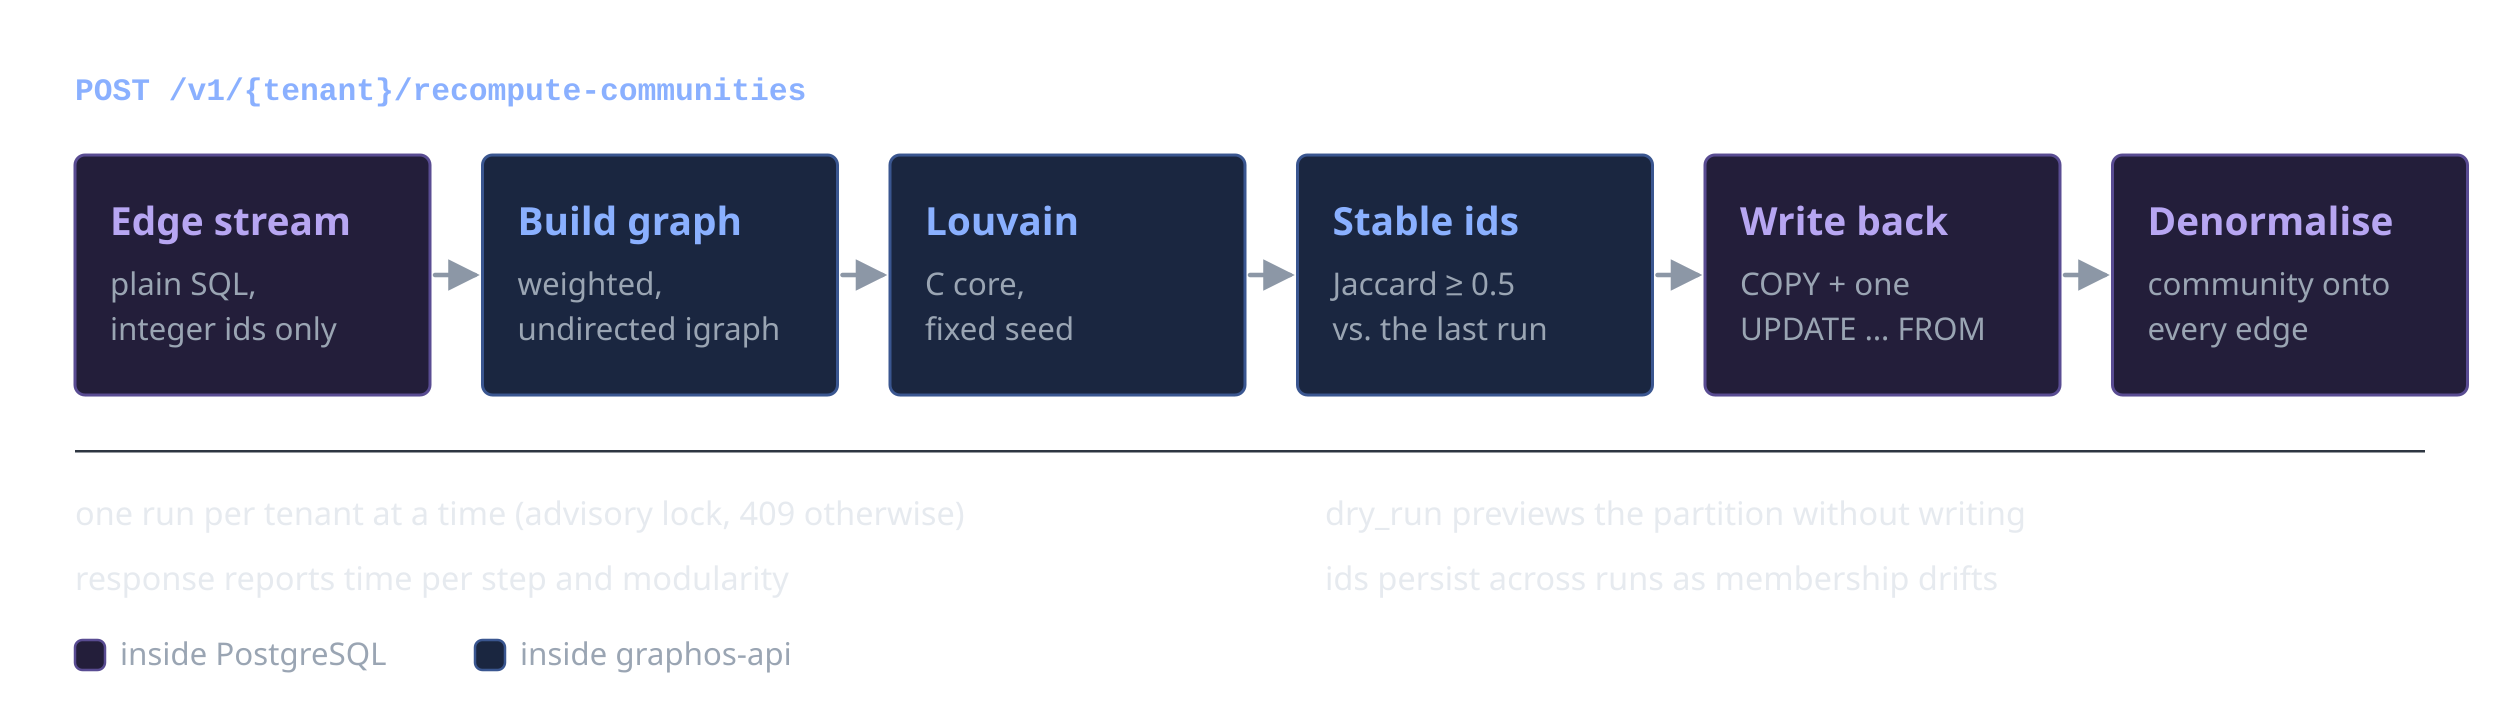
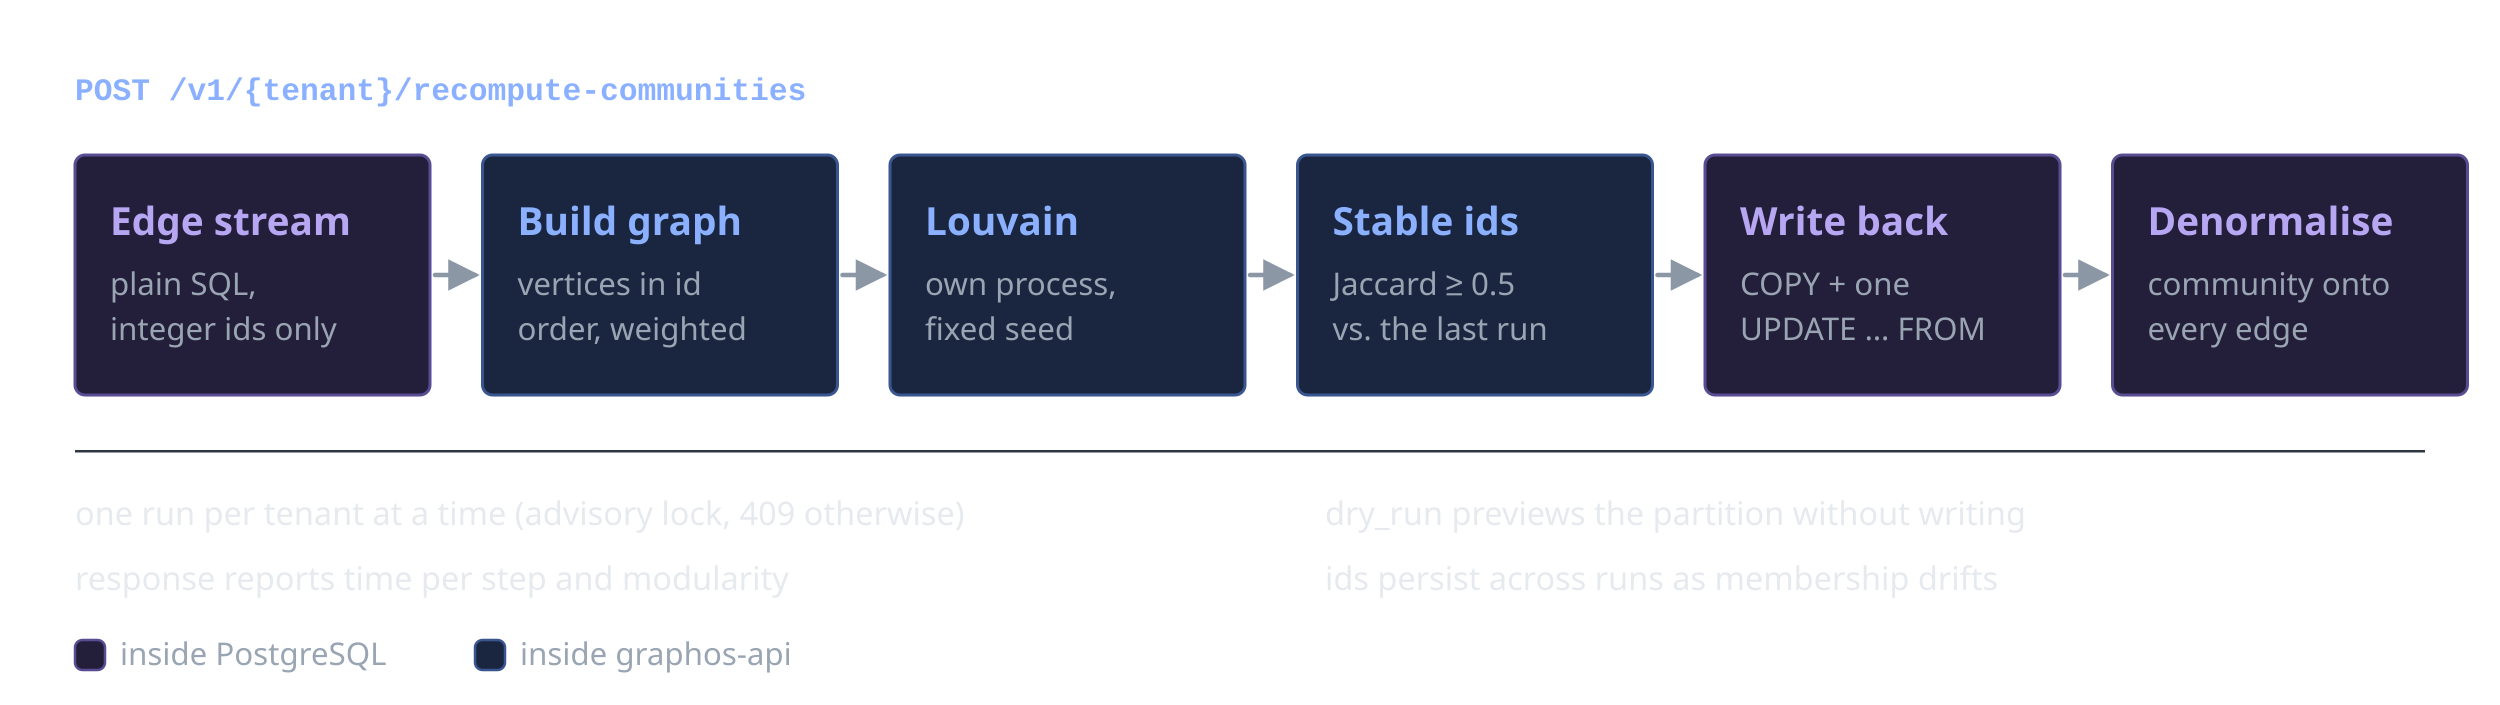
<svg xmlns="http://www.w3.org/2000/svg" viewBox="0 0 1000 282" width="1000" height="282" font-family="-apple-system, BlinkMacSystemFont, 'Segoe UI', 'Noto Sans', Helvetica, Arial, sans-serif" role="img" aria-labelledby="title desc">
  <defs>
    <marker id="h0" viewBox="0 0 10 10" refX="8.5" refY="5" markerWidth="7" markerHeight="7" orient="auto-start-reverse">
      <path d="M0,0 L10,5 L0,10 z" fill="#8C97A6" />
    </marker>
  </defs>
  <text x="30" y="40" font-size="12.5" font-weight="600" fill="#8AB0FF" font-family="ui-monospace, SFMono-Regular, 'SF Mono', Menlo, Consolas, 'Liberation Mono', monospace">POST /v1/{tenant}/recompute-communities</text>
  <rect x="30" y="62" width="142" height="96" rx="4" fill="#231E3A" stroke="#594C92" stroke-width="1.2" />
  <text x="44" y="94" font-size="15.5" font-weight="700" fill="#B7A6F2">Edge stream</text>
  <text x="44" y="118" font-size="12.5" font-weight="400" fill="#9AA5B3">plain SQL,</text>
  <text x="44" y="136" font-size="12.5" font-weight="400" fill="#9AA5B3">integer ids only</text>
  <path d="M174 110 H190" fill="none" stroke="#8C97A6" stroke-width="1.8" stroke-linecap="round" marker-end="url(#h0)" />
  <rect x="193" y="62" width="142" height="96" rx="4" fill="#1A2640" stroke="#3A5690" stroke-width="1.2" />
  <text x="207" y="94" font-size="15.5" font-weight="700" fill="#8AB0FF">Build graph</text>
-   <text x="207" y="118" font-size="12.5" font-weight="400" fill="#9AA5B3">weighted,</text>
-   <text x="207" y="136" font-size="12.5" font-weight="400" fill="#9AA5B3">undirected igraph</text>
+   <text x="207" y="118" font-size="12.5" font-weight="400" fill="#9AA5B3">vertices in id</text>
+   <text x="207" y="136" font-size="12.5" font-weight="400" fill="#9AA5B3">order, weighted</text>
  <path d="M337 110 H353" fill="none" stroke="#8C97A6" stroke-width="1.8" stroke-linecap="round" marker-end="url(#h0)" />
  <rect x="356" y="62" width="142" height="96" rx="4" fill="#1A2640" stroke="#3A5690" stroke-width="1.2" />
  <text x="370" y="94" font-size="15.5" font-weight="700" fill="#8AB0FF">Louvain</text>
-   <text x="370" y="118" font-size="12.5" font-weight="400" fill="#9AA5B3">C core,</text>
+   <text x="370" y="118" font-size="12.5" font-weight="400" fill="#9AA5B3">own process,</text>
  <text x="370" y="136" font-size="12.5" font-weight="400" fill="#9AA5B3">fixed seed</text>
  <path d="M500 110 H516" fill="none" stroke="#8C97A6" stroke-width="1.8" stroke-linecap="round" marker-end="url(#h0)" />
  <rect x="519" y="62" width="142" height="96" rx="4" fill="#1A2640" stroke="#3A5690" stroke-width="1.2" />
  <text x="533" y="94" font-size="15.5" font-weight="700" fill="#8AB0FF">Stable ids</text>
  <text x="533" y="118" font-size="12.5" font-weight="400" fill="#9AA5B3">Jaccard ≥ 0.5</text>
  <text x="533" y="136" font-size="12.5" font-weight="400" fill="#9AA5B3">vs. the last run</text>
  <path d="M663 110 H679" fill="none" stroke="#8C97A6" stroke-width="1.8" stroke-linecap="round" marker-end="url(#h0)" />
  <rect x="682" y="62" width="142" height="96" rx="4" fill="#231E3A" stroke="#594C92" stroke-width="1.2" />
  <text x="696" y="94" font-size="15.5" font-weight="700" fill="#B7A6F2">Write back</text>
  <text x="696" y="118" font-size="12.5" font-weight="400" fill="#9AA5B3">COPY + one</text>
  <text x="696" y="136" font-size="12.5" font-weight="400" fill="#9AA5B3">UPDATE … FROM</text>
  <path d="M826 110 H842" fill="none" stroke="#8C97A6" stroke-width="1.8" stroke-linecap="round" marker-end="url(#h0)" />
  <rect x="845" y="62" width="142" height="96" rx="4" fill="#231E3A" stroke="#594C92" stroke-width="1.2" />
  <text x="859" y="94" font-size="15.5" font-weight="700" fill="#B7A6F2">Denormalise</text>
  <text x="859" y="118" font-size="12.5" font-weight="400" fill="#9AA5B3">community onto</text>
  <text x="859" y="136" font-size="12.5" font-weight="400" fill="#9AA5B3">every edge</text>
  <rect x="30" y="180" width="940" height="1" fill="#2E3642" />
  <text x="30" y="210" font-size="13" font-weight="400" fill="#E6EAEF">one run per tenant at a time (advisory lock, 409 otherwise)</text>
  <text x="530" y="210" font-size="13" font-weight="400" fill="#E6EAEF">dry_run previews the partition without writing</text>
  <text x="30" y="236" font-size="13" font-weight="400" fill="#E6EAEF">response reports time per step and modularity</text>
  <text x="530" y="236" font-size="13" font-weight="400" fill="#E6EAEF">ids persist across runs as membership drifts</text>
  <rect x="30" y="256" width="12" height="12" rx="3" fill="#231E3A" stroke="#594C92" />
  <text x="48" y="266" font-size="12.5" font-weight="400" fill="#9AA5B3">inside PostgreSQL</text>
  <rect x="190" y="256" width="12" height="12" rx="3" fill="#1A2640" stroke="#3A5690" />
  <text x="208" y="266" font-size="12.5" font-weight="400" fill="#9AA5B3">inside graphos-api</text>
</svg>
